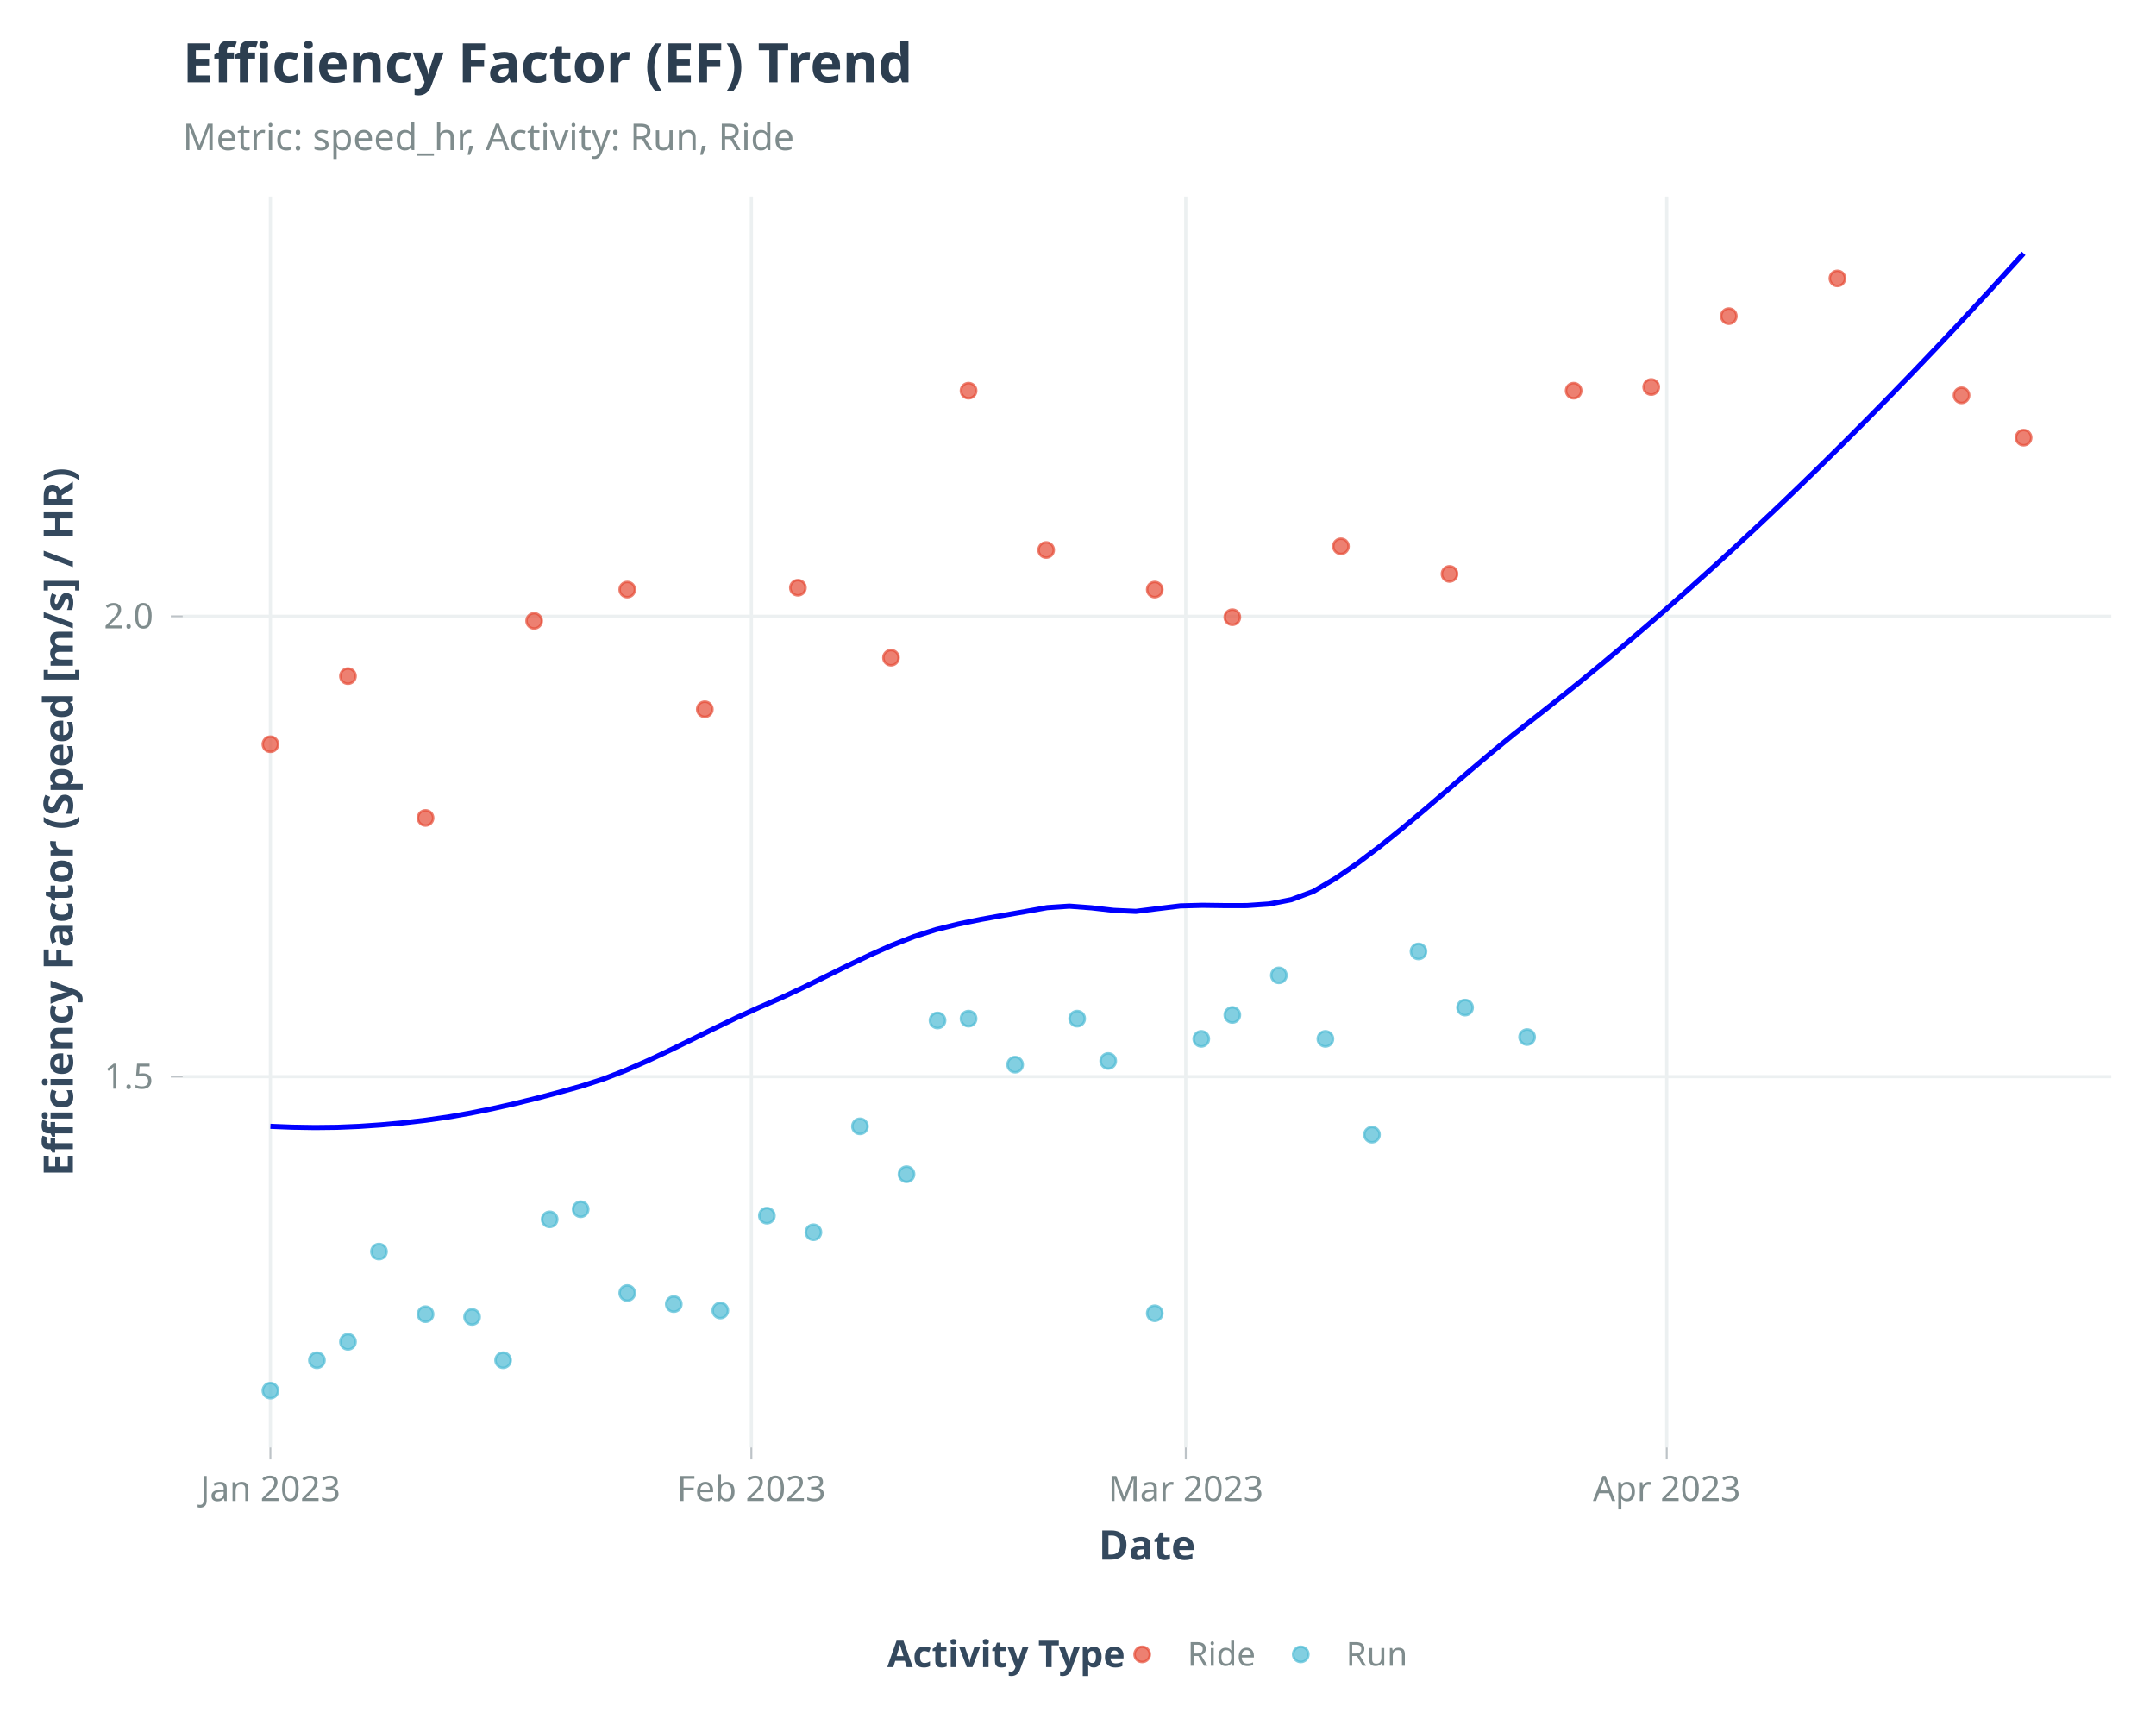
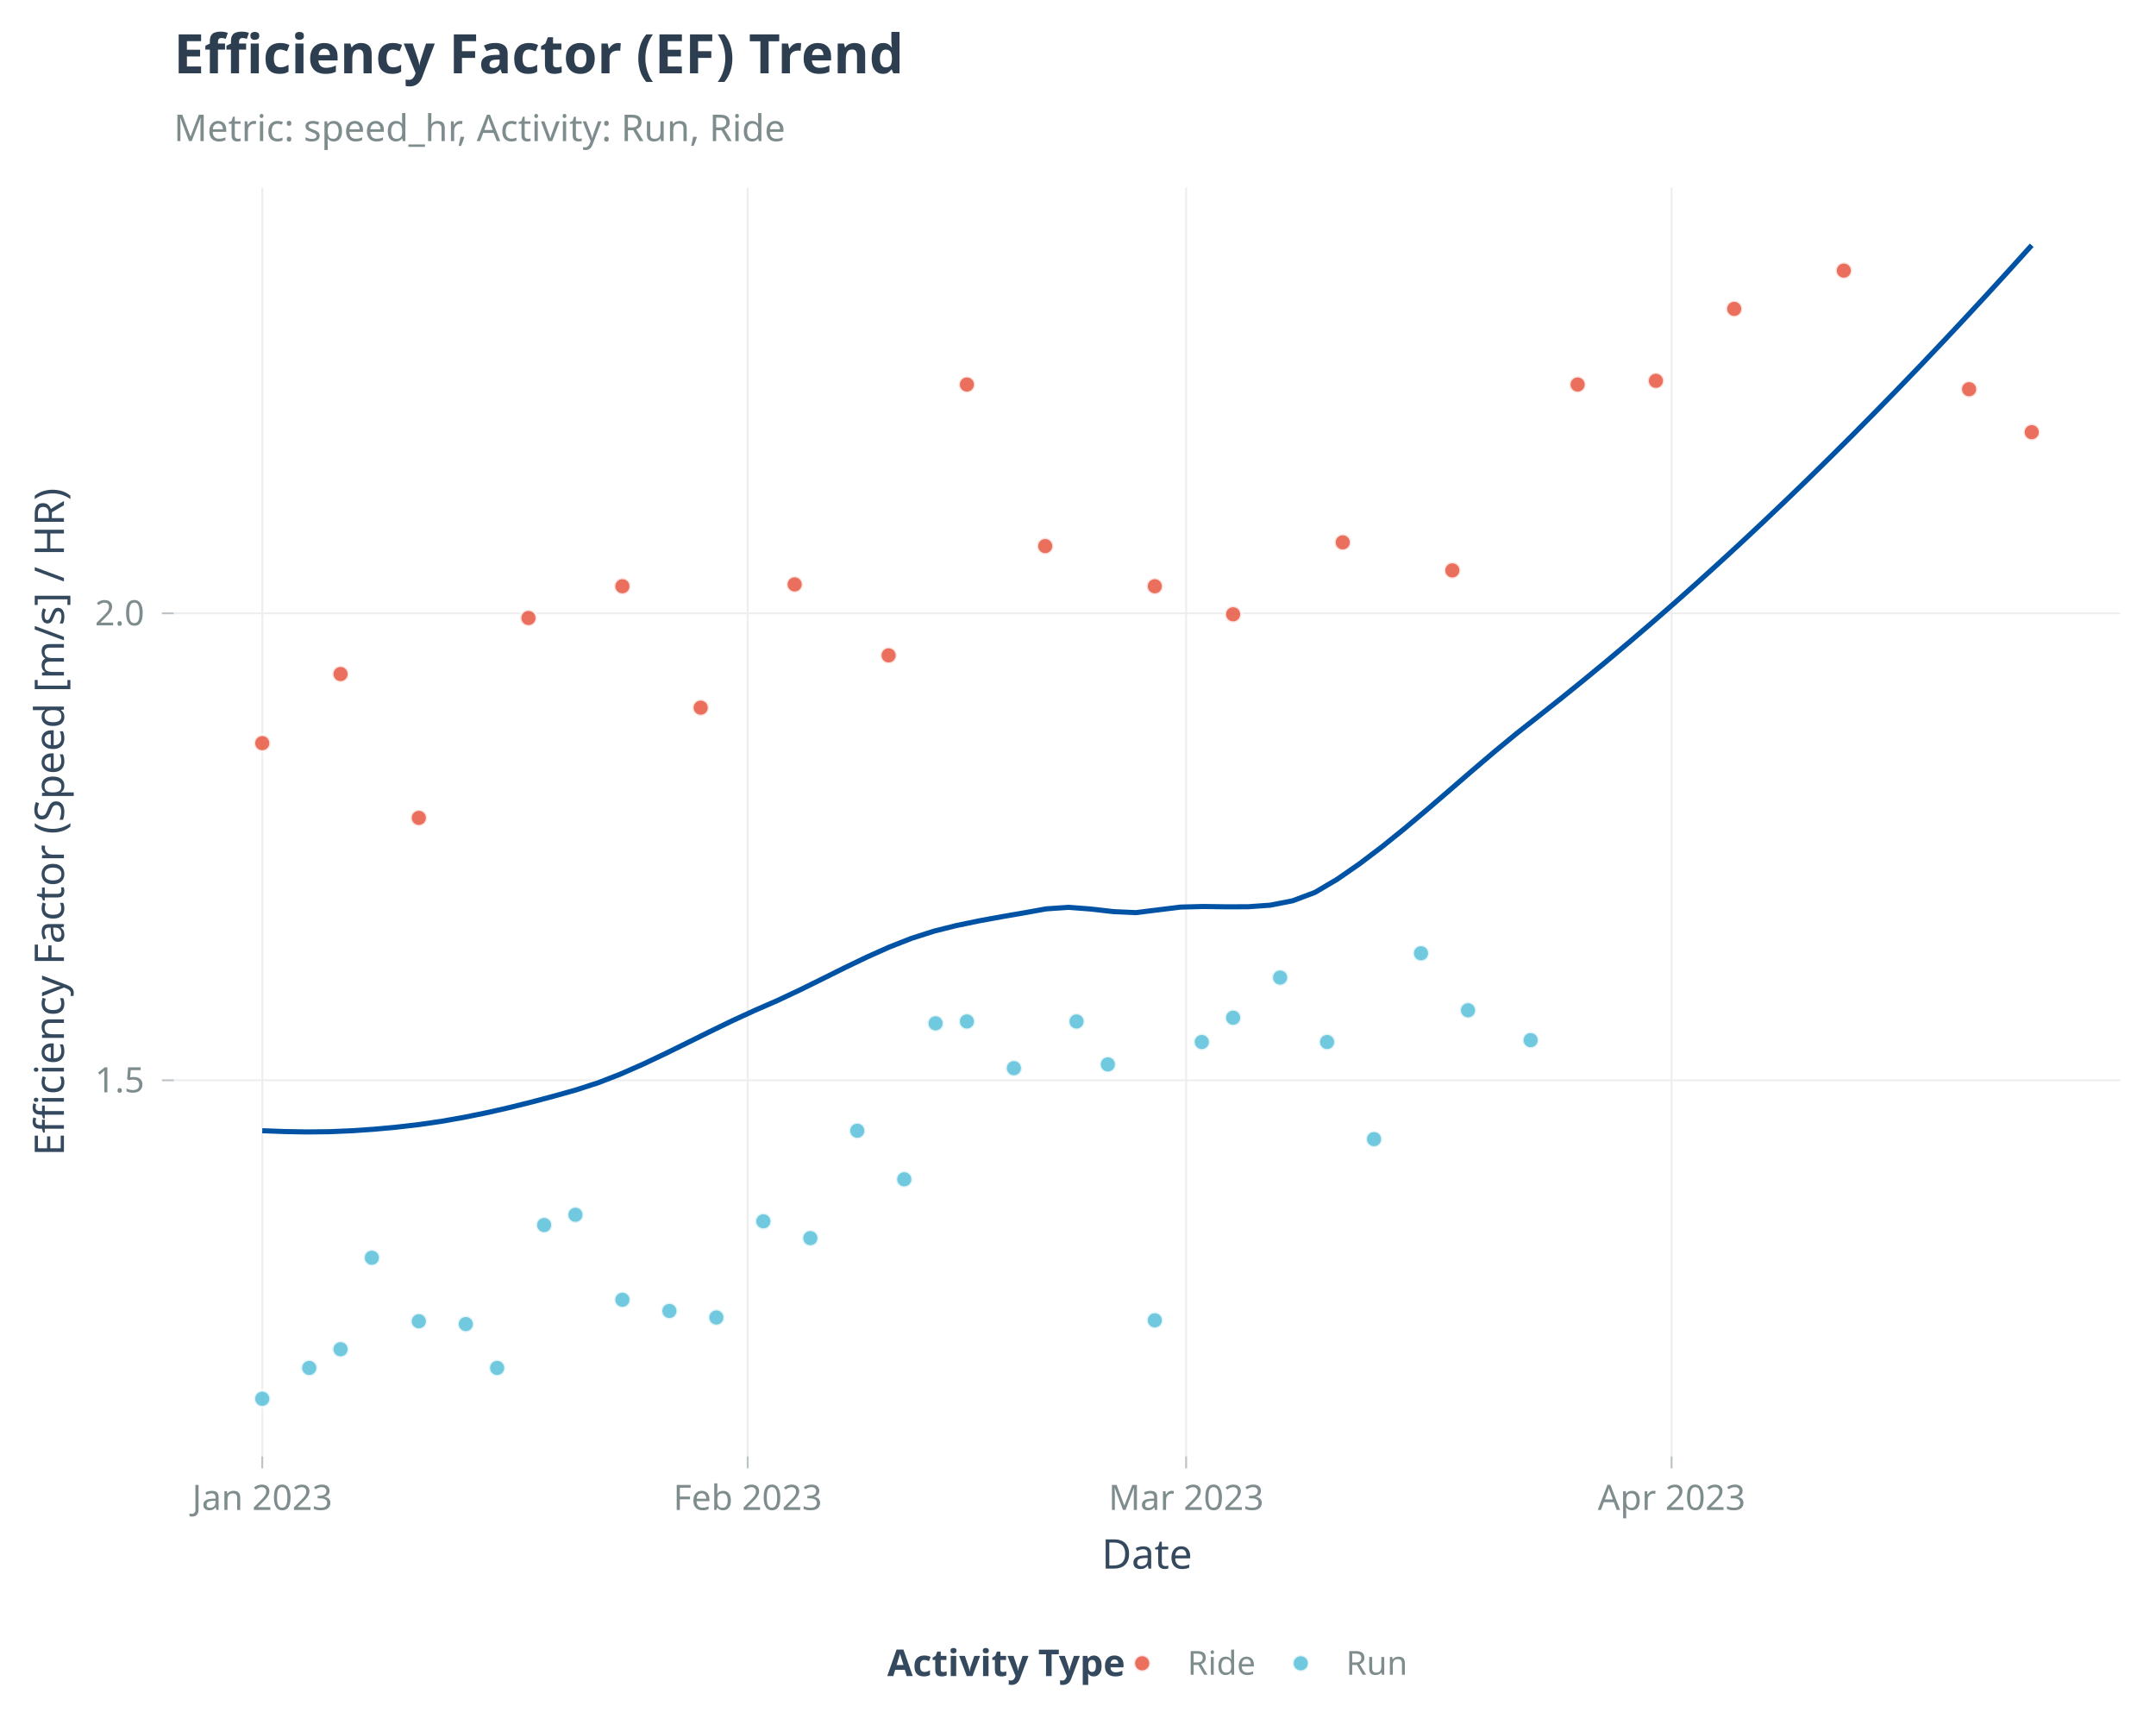
<svg xmlns="http://www.w3.org/2000/svg" class="svglite" data-engine-version="2.0" width="720.00pt" height="576.00pt" viewBox="0 0 720.00 576.00">
  <defs>
    <style type="text/css">
    .svglite line, .svglite polyline, .svglite polygon, .svglite path, .svglite rect, .svglite circle {
      fill: none;
      stroke: #000000;
      stroke-linecap: round;
      stroke-linejoin: round;
      stroke-miterlimit: 10.00;
    }
  </style>
  </defs>
  <rect width="100%" height="100%" style="stroke: none; fill: #FFFFFF;" />
  <defs>
    <clipPath id="cpMC4wMHw3MjAuMDB8MC4wMHw1NzYuMDA=">
      <rect x="0.00" y="0.00" width="720.00" height="576.00" />
    </clipPath>
  </defs>
  <g clip-path="url(#cpMC4wMHw3MjAuMDB8MC4wMHw1NzYuMDA=)">
    <rect x="0.00" y="0.00" width="720.00" height="576.00" style="stroke-width: 1.26; stroke: none; fill: #FFFFFF;" />
  </g>
  <defs>
-     <clipPath id="cpNjEuMDJ8NzA1LjA2fDY1LjYyfDQ4My4zMw==">
-       <rect x="61.02" y="65.62" width="644.04" height="417.71" />
+     <clipPath id="cpNTguMDN8NzA4LjA0fDYyLjYzfDQ4Ni4zMg==">
+       <rect x="58.03" y="62.63" width="650.01" height="423.69" />
    </clipPath>
  </defs>
-   <g clip-path="url(#cpNjEuMDJ8NzA1LjA2fDY1LjYyfDQ4My4zMw==)">
-     <rect x="61.02" y="65.62" width="644.04" height="417.71" style="stroke-width: 1.26; stroke: none; fill: #FFFFFF;" />
-     <polyline points="61.02,359.51 705.06,359.51 " style="stroke-width: 1.07; stroke: #ECF0F1; stroke-linecap: butt;" />
-     <polyline points="61.02,205.79 705.06,205.79 " style="stroke-width: 1.07; stroke: #ECF0F1; stroke-linecap: butt;" />
-     <polyline points="90.30,483.33 90.30,65.62 " style="stroke-width: 1.07; stroke: #ECF0F1; stroke-linecap: butt;" />
-     <polyline points="250.92,483.33 250.92,65.62 " style="stroke-width: 1.07; stroke: #ECF0F1; stroke-linecap: butt;" />
-     <polyline points="395.99,483.33 395.99,65.62 " style="stroke-width: 1.07; stroke: #ECF0F1; stroke-linecap: butt;" />
-     <polyline points="556.61,483.33 556.61,65.62 " style="stroke-width: 1.07; stroke: #ECF0F1; stroke-linecap: butt;" />
-     <circle cx="90.30" cy="464.35" r="2.55" style="stroke-width: 0.84; stroke: #4DBBD5; stroke-opacity: 0.70; fill: #4DBBD5; fill-opacity: 0.70;" />
-     <circle cx="90.30" cy="248.52" r="2.55" style="stroke-width: 0.84; stroke: #E64B35; stroke-opacity: 0.70; fill: #E64B35; fill-opacity: 0.70;" />
-     <circle cx="105.84" cy="454.20" r="2.55" style="stroke-width: 0.84; stroke: #4DBBD5; stroke-opacity: 0.70; fill: #4DBBD5; fill-opacity: 0.70;" />
-     <circle cx="116.20" cy="448.05" r="2.55" style="stroke-width: 0.84; stroke: #4DBBD5; stroke-opacity: 0.70; fill: #4DBBD5; fill-opacity: 0.70;" />
-     <circle cx="116.20" cy="225.77" r="2.55" style="stroke-width: 0.84; stroke: #E64B35; stroke-opacity: 0.70; fill: #E64B35; fill-opacity: 0.70;" />
-     <circle cx="126.56" cy="417.92" r="2.55" style="stroke-width: 0.84; stroke: #4DBBD5; stroke-opacity: 0.70; fill: #4DBBD5; fill-opacity: 0.70;" />
-     <circle cx="142.11" cy="438.83" r="2.55" style="stroke-width: 0.84; stroke: #4DBBD5; stroke-opacity: 0.70; fill: #4DBBD5; fill-opacity: 0.70;" />
-     <circle cx="142.11" cy="273.12" r="2.55" style="stroke-width: 0.84; stroke: #E64B35; stroke-opacity: 0.70; fill: #E64B35; fill-opacity: 0.70;" />
-     <circle cx="157.65" cy="439.75" r="2.55" style="stroke-width: 0.84; stroke: #4DBBD5; stroke-opacity: 0.70; fill: #4DBBD5; fill-opacity: 0.70;" />
-     <circle cx="168.01" cy="454.20" r="2.55" style="stroke-width: 0.84; stroke: #4DBBD5; stroke-opacity: 0.70; fill: #4DBBD5; fill-opacity: 0.70;" />
-     <circle cx="178.38" cy="207.32" r="2.55" style="stroke-width: 0.84; stroke: #E64B35; stroke-opacity: 0.70; fill: #E64B35; fill-opacity: 0.70;" />
-     <circle cx="183.56" cy="407.16" r="2.55" style="stroke-width: 0.84; stroke: #4DBBD5; stroke-opacity: 0.70; fill: #4DBBD5; fill-opacity: 0.70;" />
-     <circle cx="193.92" cy="403.78" r="2.55" style="stroke-width: 0.84; stroke: #4DBBD5; stroke-opacity: 0.70; fill: #4DBBD5; fill-opacity: 0.70;" />
-     <circle cx="209.47" cy="431.76" r="2.55" style="stroke-width: 0.84; stroke: #4DBBD5; stroke-opacity: 0.70; fill: #4DBBD5; fill-opacity: 0.70;" />
-     <circle cx="209.47" cy="196.87" r="2.55" style="stroke-width: 0.84; stroke: #E64B35; stroke-opacity: 0.70; fill: #E64B35; fill-opacity: 0.70;" />
-     <circle cx="225.01" cy="435.45" r="2.55" style="stroke-width: 0.84; stroke: #4DBBD5; stroke-opacity: 0.70; fill: #4DBBD5; fill-opacity: 0.70;" />
-     <circle cx="235.37" cy="236.84" r="2.55" style="stroke-width: 0.84; stroke: #E64B35; stroke-opacity: 0.70; fill: #E64B35; fill-opacity: 0.70;" />
-     <circle cx="240.55" cy="437.60" r="2.55" style="stroke-width: 0.84; stroke: #4DBBD5; stroke-opacity: 0.70; fill: #4DBBD5; fill-opacity: 0.70;" />
-     <circle cx="256.10" cy="405.93" r="2.55" style="stroke-width: 0.84; stroke: #4DBBD5; stroke-opacity: 0.70; fill: #4DBBD5; fill-opacity: 0.70;" />
-     <circle cx="266.46" cy="196.26" r="2.55" style="stroke-width: 0.84; stroke: #E64B35; stroke-opacity: 0.70; fill: #E64B35; fill-opacity: 0.70;" />
-     <circle cx="271.64" cy="411.47" r="2.55" style="stroke-width: 0.84; stroke: #4DBBD5; stroke-opacity: 0.70; fill: #4DBBD5; fill-opacity: 0.70;" />
-     <circle cx="287.18" cy="376.11" r="2.55" style="stroke-width: 0.84; stroke: #4DBBD5; stroke-opacity: 0.70; fill: #4DBBD5; fill-opacity: 0.70;" />
-     <circle cx="297.55" cy="219.62" r="2.55" style="stroke-width: 0.84; stroke: #E64B35; stroke-opacity: 0.70; fill: #E64B35; fill-opacity: 0.70;" />
-     <circle cx="302.73" cy="392.10" r="2.55" style="stroke-width: 0.84; stroke: #4DBBD5; stroke-opacity: 0.70; fill: #4DBBD5; fill-opacity: 0.70;" />
-     <circle cx="313.09" cy="340.75" r="2.55" style="stroke-width: 0.84; stroke: #4DBBD5; stroke-opacity: 0.70; fill: #4DBBD5; fill-opacity: 0.70;" />
-     <circle cx="323.45" cy="340.14" r="2.55" style="stroke-width: 0.84; stroke: #4DBBD5; stroke-opacity: 0.70; fill: #4DBBD5; fill-opacity: 0.70;" />
-     <circle cx="323.45" cy="130.46" r="2.55" style="stroke-width: 0.84; stroke: #E64B35; stroke-opacity: 0.70; fill: #E64B35; fill-opacity: 0.70;" />
-     <circle cx="339.00" cy="355.51" r="2.55" style="stroke-width: 0.84; stroke: #4DBBD5; stroke-opacity: 0.70; fill: #4DBBD5; fill-opacity: 0.70;" />
-     <circle cx="349.36" cy="183.65" r="2.55" style="stroke-width: 0.84; stroke: #E64B35; stroke-opacity: 0.70; fill: #E64B35; fill-opacity: 0.70;" />
-     <circle cx="359.72" cy="340.14" r="2.55" style="stroke-width: 0.84; stroke: #4DBBD5; stroke-opacity: 0.70; fill: #4DBBD5; fill-opacity: 0.70;" />
-     <circle cx="370.09" cy="354.28" r="2.55" style="stroke-width: 0.84; stroke: #4DBBD5; stroke-opacity: 0.70; fill: #4DBBD5; fill-opacity: 0.70;" />
-     <circle cx="385.63" cy="438.52" r="2.55" style="stroke-width: 0.84; stroke: #4DBBD5; stroke-opacity: 0.70; fill: #4DBBD5; fill-opacity: 0.70;" />
-     <circle cx="385.63" cy="196.87" r="2.55" style="stroke-width: 0.84; stroke: #E64B35; stroke-opacity: 0.70; fill: #E64B35; fill-opacity: 0.70;" />
-     <circle cx="401.17" cy="346.90" r="2.55" style="stroke-width: 0.84; stroke: #4DBBD5; stroke-opacity: 0.70; fill: #4DBBD5; fill-opacity: 0.70;" />
-     <circle cx="411.54" cy="338.91" r="2.55" style="stroke-width: 0.84; stroke: #4DBBD5; stroke-opacity: 0.70; fill: #4DBBD5; fill-opacity: 0.70;" />
-     <circle cx="411.54" cy="206.09" r="2.55" style="stroke-width: 0.84; stroke: #E64B35; stroke-opacity: 0.70; fill: #E64B35; fill-opacity: 0.70;" />
-     <circle cx="427.08" cy="325.69" r="2.55" style="stroke-width: 0.84; stroke: #4DBBD5; stroke-opacity: 0.70; fill: #4DBBD5; fill-opacity: 0.70;" />
-     <circle cx="442.62" cy="346.90" r="2.55" style="stroke-width: 0.84; stroke: #4DBBD5; stroke-opacity: 0.70; fill: #4DBBD5; fill-opacity: 0.70;" />
-     <circle cx="447.80" cy="182.42" r="2.55" style="stroke-width: 0.84; stroke: #E64B35; stroke-opacity: 0.70; fill: #E64B35; fill-opacity: 0.70;" />
-     <circle cx="458.17" cy="378.88" r="2.55" style="stroke-width: 0.84; stroke: #4DBBD5; stroke-opacity: 0.70; fill: #4DBBD5; fill-opacity: 0.70;" />
-     <circle cx="473.71" cy="317.70" r="2.55" style="stroke-width: 0.84; stroke: #4DBBD5; stroke-opacity: 0.70; fill: #4DBBD5; fill-opacity: 0.70;" />
-     <circle cx="484.07" cy="191.64" r="2.55" style="stroke-width: 0.84; stroke: #E64B35; stroke-opacity: 0.70; fill: #E64B35; fill-opacity: 0.70;" />
-     <circle cx="489.26" cy="336.45" r="2.55" style="stroke-width: 0.84; stroke: #4DBBD5; stroke-opacity: 0.70; fill: #4DBBD5; fill-opacity: 0.70;" />
-     <circle cx="509.98" cy="346.29" r="2.55" style="stroke-width: 0.84; stroke: #4DBBD5; stroke-opacity: 0.70; fill: #4DBBD5; fill-opacity: 0.70;" />
-     <circle cx="525.52" cy="130.46" r="2.55" style="stroke-width: 0.84; stroke: #E64B35; stroke-opacity: 0.70; fill: #E64B35; fill-opacity: 0.70;" />
-     <circle cx="551.43" cy="129.23" r="2.55" style="stroke-width: 0.84; stroke: #E64B35; stroke-opacity: 0.70; fill: #E64B35; fill-opacity: 0.70;" />
-     <circle cx="577.34" cy="105.56" r="2.55" style="stroke-width: 0.84; stroke: #E64B35; stroke-opacity: 0.70; fill: #E64B35; fill-opacity: 0.70;" />
-     <circle cx="613.61" cy="92.96" r="2.55" style="stroke-width: 0.84; stroke: #E64B35; stroke-opacity: 0.70; fill: #E64B35; fill-opacity: 0.70;" />
-     <circle cx="655.06" cy="132.00" r="2.55" style="stroke-width: 0.84; stroke: #E64B35; stroke-opacity: 0.70; fill: #E64B35; fill-opacity: 0.70;" />
-     <circle cx="675.78" cy="146.14" r="2.55" style="stroke-width: 0.84; stroke: #E64B35; stroke-opacity: 0.70; fill: #E64B35; fill-opacity: 0.70;" />
-     <polyline points="90.30,376.10 97.71,376.39 105.12,376.51 112.53,376.43 119.94,376.12 127.35,375.61 134.76,374.93 142.17,374.07 149.59,373.01 157.00,371.71 164.41,370.21 171.82,368.54 179.23,366.71 186.64,364.76 194.05,362.70 201.46,360.31 208.87,357.44 216.29,354.20 223.70,350.71 231.11,347.08 238.52,343.42 245.93,339.84 253.34,336.47 260.75,333.25 268.16,329.78 275.58,326.14 282.99,322.48 290.40,318.93 297.81,315.64 305.22,312.74 312.63,310.38 320.04,308.55 327.45,307.02 334.87,305.68 342.28,304.40 349.69,303.07 357.10,302.57 364.51,303.13 371.92,303.98 379.33,304.32 386.74,303.39 394.16,302.49 401.57,302.29 408.98,302.39 416.39,302.38 423.80,301.86 431.21,300.42 438.62,297.65 446.03,293.29 453.45,288.18 460.86,282.58 468.27,276.62 475.68,270.42 483.09,264.07 490.50,257.70 497.91,251.42 505.32,245.34 512.73,239.54 520.15,233.70 527.56,227.74 534.97,221.66 542.38,215.46 549.79,209.14 557.20,202.71 564.61,196.15 572.02,189.48 579.44,182.69 586.85,175.80 594.26,168.79 601.67,161.66 609.08,154.43 616.49,147.09 623.90,139.64 631.31,132.09 638.73,124.43 646.14,116.67 653.55,108.81 660.96,100.84 668.37,92.77 675.78,84.61 " style="stroke-width: 1.71; stroke: #0000FF; stroke-linecap: butt;" />
+   <g clip-path="url(#cpNTguMDN8NzA4LjA0fDYyLjYzfDQ4Ni4zMg==)">
+     <rect x="58.03" y="62.63" width="650.01" height="423.69" style="stroke-width: 1.26; stroke: none; fill: #FFFFFF;" />
+     <polyline points="58.03,360.72 708.04,360.72 " style="stroke-width: 0.64; stroke: #EEEEEE; stroke-linecap: butt;" />
+     <polyline points="58.03,204.80 708.04,204.80 " style="stroke-width: 0.64; stroke: #EEEEEE; stroke-linecap: butt;" />
+     <polyline points="87.58,486.32 87.58,62.63 " style="stroke-width: 0.64; stroke: #EEEEEE; stroke-linecap: butt;" />
+     <polyline points="249.69,486.32 249.69,62.63 " style="stroke-width: 0.64; stroke: #EEEEEE; stroke-linecap: butt;" />
+     <polyline points="396.11,486.32 396.11,62.63 " style="stroke-width: 0.64; stroke: #EEEEEE; stroke-linecap: butt;" />
+     <polyline points="558.22,486.32 558.22,62.63 " style="stroke-width: 0.64; stroke: #EEEEEE; stroke-linecap: butt;" />
+     <circle cx="87.58" cy="467.06" r="2.77" style="stroke-width: 0.85; stroke: #FFFFFF; stroke-opacity: 0.80; fill: #4DBBD5; fill-opacity: 0.80;" />
+     <circle cx="87.58" cy="248.15" r="2.77" style="stroke-width: 0.85; stroke: #FFFFFF; stroke-opacity: 0.80; fill: #E64B35; fill-opacity: 0.80;" />
+     <circle cx="103.27" cy="456.77" r="2.77" style="stroke-width: 0.85; stroke: #FFFFFF; stroke-opacity: 0.80; fill: #4DBBD5; fill-opacity: 0.80;" />
+     <circle cx="113.73" cy="450.53" r="2.77" style="stroke-width: 0.85; stroke: #FFFFFF; stroke-opacity: 0.80; fill: #4DBBD5; fill-opacity: 0.80;" />
+     <circle cx="113.73" cy="225.07" r="2.77" style="stroke-width: 0.85; stroke: #FFFFFF; stroke-opacity: 0.80; fill: #E64B35; fill-opacity: 0.80;" />
+     <circle cx="124.18" cy="419.97" r="2.77" style="stroke-width: 0.85; stroke: #FFFFFF; stroke-opacity: 0.80; fill: #4DBBD5; fill-opacity: 0.80;" />
+     <circle cx="139.87" cy="441.18" r="2.77" style="stroke-width: 0.85; stroke: #FFFFFF; stroke-opacity: 0.80; fill: #4DBBD5; fill-opacity: 0.80;" />
+     <circle cx="139.87" cy="273.10" r="2.77" style="stroke-width: 0.85; stroke: #FFFFFF; stroke-opacity: 0.80; fill: #E64B35; fill-opacity: 0.80;" />
+     <circle cx="155.56" cy="442.12" r="2.77" style="stroke-width: 0.85; stroke: #FFFFFF; stroke-opacity: 0.80; fill: #4DBBD5; fill-opacity: 0.80;" />
+     <circle cx="166.02" cy="456.77" r="2.77" style="stroke-width: 0.85; stroke: #FFFFFF; stroke-opacity: 0.80; fill: #4DBBD5; fill-opacity: 0.80;" />
+     <circle cx="176.48" cy="206.36" r="2.77" style="stroke-width: 0.85; stroke: #FFFFFF; stroke-opacity: 0.80; fill: #E64B35; fill-opacity: 0.80;" />
+     <circle cx="181.71" cy="409.06" r="2.77" style="stroke-width: 0.85; stroke: #FFFFFF; stroke-opacity: 0.80; fill: #4DBBD5; fill-opacity: 0.80;" />
+     <circle cx="192.17" cy="405.63" r="2.77" style="stroke-width: 0.85; stroke: #FFFFFF; stroke-opacity: 0.80; fill: #4DBBD5; fill-opacity: 0.80;" />
+     <circle cx="207.85" cy="434.01" r="2.77" style="stroke-width: 0.85; stroke: #FFFFFF; stroke-opacity: 0.80; fill: #4DBBD5; fill-opacity: 0.80;" />
+     <circle cx="207.85" cy="195.76" r="2.77" style="stroke-width: 0.85; stroke: #FFFFFF; stroke-opacity: 0.80; fill: #E64B35; fill-opacity: 0.80;" />
+     <circle cx="223.54" cy="437.75" r="2.77" style="stroke-width: 0.85; stroke: #FFFFFF; stroke-opacity: 0.80; fill: #4DBBD5; fill-opacity: 0.80;" />
+     <circle cx="234.00" cy="236.30" r="2.77" style="stroke-width: 0.85; stroke: #FFFFFF; stroke-opacity: 0.80; fill: #E64B35; fill-opacity: 0.80;" />
+     <circle cx="239.23" cy="439.93" r="2.77" style="stroke-width: 0.85; stroke: #FFFFFF; stroke-opacity: 0.80; fill: #4DBBD5; fill-opacity: 0.80;" />
+     <circle cx="254.92" cy="407.81" r="2.77" style="stroke-width: 0.85; stroke: #FFFFFF; stroke-opacity: 0.80; fill: #4DBBD5; fill-opacity: 0.80;" />
+     <circle cx="265.38" cy="195.14" r="2.77" style="stroke-width: 0.85; stroke: #FFFFFF; stroke-opacity: 0.80; fill: #E64B35; fill-opacity: 0.80;" />
+     <circle cx="270.61" cy="413.43" r="2.77" style="stroke-width: 0.85; stroke: #FFFFFF; stroke-opacity: 0.80; fill: #4DBBD5; fill-opacity: 0.80;" />
+     <circle cx="286.29" cy="377.56" r="2.77" style="stroke-width: 0.85; stroke: #FFFFFF; stroke-opacity: 0.80; fill: #4DBBD5; fill-opacity: 0.80;" />
+     <circle cx="296.75" cy="218.84" r="2.77" style="stroke-width: 0.85; stroke: #FFFFFF; stroke-opacity: 0.80; fill: #E64B35; fill-opacity: 0.80;" />
+     <circle cx="301.98" cy="393.78" r="2.77" style="stroke-width: 0.85; stroke: #FFFFFF; stroke-opacity: 0.80; fill: #4DBBD5; fill-opacity: 0.80;" />
+     <circle cx="312.44" cy="341.70" r="2.77" style="stroke-width: 0.85; stroke: #FFFFFF; stroke-opacity: 0.80; fill: #4DBBD5; fill-opacity: 0.80;" />
+     <circle cx="322.90" cy="341.08" r="2.77" style="stroke-width: 0.85; stroke: #FFFFFF; stroke-opacity: 0.80; fill: #4DBBD5; fill-opacity: 0.80;" />
+     <circle cx="322.90" cy="128.40" r="2.77" style="stroke-width: 0.85; stroke: #FFFFFF; stroke-opacity: 0.80; fill: #E64B35; fill-opacity: 0.80;" />
+     <circle cx="338.59" cy="356.67" r="2.77" style="stroke-width: 0.85; stroke: #FFFFFF; stroke-opacity: 0.80; fill: #4DBBD5; fill-opacity: 0.80;" />
+     <circle cx="349.05" cy="182.35" r="2.77" style="stroke-width: 0.85; stroke: #FFFFFF; stroke-opacity: 0.80; fill: #E64B35; fill-opacity: 0.80;" />
+     <circle cx="359.51" cy="341.08" r="2.77" style="stroke-width: 0.85; stroke: #FFFFFF; stroke-opacity: 0.80; fill: #4DBBD5; fill-opacity: 0.80;" />
+     <circle cx="369.97" cy="355.42" r="2.77" style="stroke-width: 0.85; stroke: #FFFFFF; stroke-opacity: 0.80; fill: #4DBBD5; fill-opacity: 0.80;" />
+     <circle cx="385.65" cy="440.87" r="2.77" style="stroke-width: 0.85; stroke: #FFFFFF; stroke-opacity: 0.80; fill: #4DBBD5; fill-opacity: 0.80;" />
+     <circle cx="385.65" cy="195.76" r="2.77" style="stroke-width: 0.85; stroke: #FFFFFF; stroke-opacity: 0.80; fill: #E64B35; fill-opacity: 0.80;" />
+     <circle cx="401.34" cy="347.94" r="2.77" style="stroke-width: 0.85; stroke: #FFFFFF; stroke-opacity: 0.80; fill: #4DBBD5; fill-opacity: 0.80;" />
+     <circle cx="411.80" cy="339.83" r="2.77" style="stroke-width: 0.85; stroke: #FFFFFF; stroke-opacity: 0.80; fill: #4DBBD5; fill-opacity: 0.80;" />
+     <circle cx="411.80" cy="205.12" r="2.77" style="stroke-width: 0.85; stroke: #FFFFFF; stroke-opacity: 0.80; fill: #E64B35; fill-opacity: 0.80;" />
+     <circle cx="427.49" cy="326.42" r="2.77" style="stroke-width: 0.85; stroke: #FFFFFF; stroke-opacity: 0.80; fill: #4DBBD5; fill-opacity: 0.80;" />
+     <circle cx="443.18" cy="347.94" r="2.77" style="stroke-width: 0.85; stroke: #FFFFFF; stroke-opacity: 0.80; fill: #4DBBD5; fill-opacity: 0.80;" />
+     <circle cx="448.41" cy="181.10" r="2.77" style="stroke-width: 0.85; stroke: #FFFFFF; stroke-opacity: 0.80; fill: #E64B35; fill-opacity: 0.80;" />
+     <circle cx="458.86" cy="380.37" r="2.77" style="stroke-width: 0.85; stroke: #FFFFFF; stroke-opacity: 0.80; fill: #4DBBD5; fill-opacity: 0.80;" />
+     <circle cx="474.55" cy="318.31" r="2.77" style="stroke-width: 0.85; stroke: #FFFFFF; stroke-opacity: 0.80; fill: #4DBBD5; fill-opacity: 0.80;" />
+     <circle cx="485.01" cy="190.46" r="2.77" style="stroke-width: 0.85; stroke: #FFFFFF; stroke-opacity: 0.80; fill: #E64B35; fill-opacity: 0.80;" />
+     <circle cx="490.24" cy="337.34" r="2.77" style="stroke-width: 0.85; stroke: #FFFFFF; stroke-opacity: 0.80; fill: #4DBBD5; fill-opacity: 0.80;" />
+     <circle cx="511.16" cy="347.32" r="2.77" style="stroke-width: 0.85; stroke: #FFFFFF; stroke-opacity: 0.80; fill: #4DBBD5; fill-opacity: 0.80;" />
+     <circle cx="526.85" cy="128.40" r="2.77" style="stroke-width: 0.85; stroke: #FFFFFF; stroke-opacity: 0.80; fill: #E64B35; fill-opacity: 0.80;" />
+     <circle cx="552.99" cy="127.16" r="2.77" style="stroke-width: 0.85; stroke: #FFFFFF; stroke-opacity: 0.80; fill: #E64B35; fill-opacity: 0.80;" />
+     <circle cx="579.14" cy="103.14" r="2.77" style="stroke-width: 0.85; stroke: #FFFFFF; stroke-opacity: 0.80; fill: #E64B35; fill-opacity: 0.80;" />
+     <circle cx="615.75" cy="90.36" r="2.77" style="stroke-width: 0.85; stroke: #FFFFFF; stroke-opacity: 0.80; fill: #E64B35; fill-opacity: 0.80;" />
+     <circle cx="657.58" cy="129.96" r="2.77" style="stroke-width: 0.85; stroke: #FFFFFF; stroke-opacity: 0.80; fill: #E64B35; fill-opacity: 0.80;" />
+     <circle cx="678.50" cy="144.31" r="2.77" style="stroke-width: 0.85; stroke: #FFFFFF; stroke-opacity: 0.80; fill: #E64B35; fill-opacity: 0.80;" />
+     <polyline points="87.58,377.56 95.06,377.84 102.54,377.97 110.02,377.89 117.50,377.57 124.98,377.06 132.46,376.37 139.94,375.50 147.42,374.42 154.90,373.10 162.38,371.58 169.86,369.89 177.34,368.03 184.82,366.05 192.30,363.96 199.78,361.54 207.26,358.63 214.74,355.34 222.22,351.80 229.70,348.12 237.18,344.41 244.66,340.78 252.14,337.35 259.62,334.09 267.10,330.57 274.58,326.88 282.06,323.16 289.54,319.56 297.02,316.22 304.50,313.29 311.98,310.90 319.46,309.04 326.94,307.49 334.42,306.12 341.90,304.83 349.38,303.48 356.86,302.97 364.34,303.54 371.82,304.40 379.30,304.74 386.78,303.81 394.26,302.89 401.74,302.69 409.22,302.79 416.70,302.78 424.18,302.25 431.66,300.79 439.14,297.98 446.62,293.56 454.10,288.37 461.58,282.70 469.06,276.66 476.54,270.36 484.02,263.93 491.50,257.46 498.98,251.09 506.46,244.92 513.94,239.04 521.42,233.12 528.90,227.07 536.38,220.91 543.86,214.62 551.34,208.21 558.82,201.68 566.30,195.03 573.78,188.26 581.26,181.38 588.74,174.38 596.22,167.27 603.70,160.05 611.18,152.71 618.66,145.27 626.14,137.71 633.62,130.05 641.10,122.29 648.58,114.41 656.06,106.44 663.54,98.36 671.02,90.17 678.50,81.89 " style="stroke-width: 1.71; stroke: #0053A4; stroke-linecap: butt;" />
  </g>
  <g clip-path="url(#cpMC4wMHw3MjAuMDB8MC4wMHw1NzYuMDA=)">
-     <text x="51.21" y="363.53" text-anchor="end" style="font-size: 11.70px; fill: #7F8C8D; font-family: sans;" textLength="16.27px" lengthAdjust="spacingAndGlyphs">1.5</text>
-     <text x="51.21" y="209.81" text-anchor="end" style="font-size: 11.70px; fill: #7F8C8D; font-family: sans;" textLength="16.27px" lengthAdjust="spacingAndGlyphs">2.0</text>
-     <polyline points="57.04,359.51 61.02,359.51 " style="stroke-width: 0.64; stroke: #BDC3C7; stroke-linecap: butt;" />
-     <polyline points="57.04,205.79 61.02,205.79 " style="stroke-width: 0.64; stroke: #BDC3C7; stroke-linecap: butt;" />
-     <polyline points="90.30,487.32 90.30,483.33 " style="stroke-width: 0.64; stroke: #BDC3C7; stroke-linecap: butt;" />
-     <polyline points="250.92,487.32 250.92,483.33 " style="stroke-width: 0.64; stroke: #BDC3C7; stroke-linecap: butt;" />
-     <polyline points="395.99,487.32 395.99,483.33 " style="stroke-width: 0.64; stroke: #BDC3C7; stroke-linecap: butt;" />
-     <polyline points="556.61,487.32 556.61,483.33 " style="stroke-width: 0.64; stroke: #BDC3C7; stroke-linecap: butt;" />
-     <text x="90.30" y="501.20" text-anchor="middle" style="font-size: 11.70px; fill: #7F8C8D; font-family: sans;" textLength="48.15px" lengthAdjust="spacingAndGlyphs">Jan 2023</text>
-     <text x="250.92" y="501.20" text-anchor="middle" style="font-size: 11.70px; fill: #7F8C8D; font-family: sans;" textLength="49.44px" lengthAdjust="spacingAndGlyphs">Feb 2023</text>
-     <text x="395.99" y="501.20" text-anchor="middle" style="font-size: 11.70px; fill: #7F8C8D; font-family: sans;" textLength="49.43px" lengthAdjust="spacingAndGlyphs">Mar 2023</text>
-     <text x="556.61" y="501.20" text-anchor="middle" style="font-size: 11.70px; fill: #7F8C8D; font-family: sans;" textLength="47.49px" lengthAdjust="spacingAndGlyphs">Apr 2023</text>
-     <text x="383.04" y="520.79" text-anchor="middle" style="font-size: 13.65px; font-weight: bold; fill: #34495E; font-family: sans;" textLength="28.84px" lengthAdjust="spacingAndGlyphs">Date</text>
-     <text transform="translate(24.34,274.48) rotate(-90)" text-anchor="middle" style="font-size: 13.65px; font-weight: bold; fill: #34495E; font-family: sans;" textLength="217.74px" lengthAdjust="spacingAndGlyphs">Efficiency Factor (Speed [m/s] / HR)</text>
-     <text x="296.30" y="556.67" style="font-size: 12.35px; font-weight: bold; fill: #34495E; font-family: sans;" textLength="70.02px" lengthAdjust="spacingAndGlyphs">Activity Type</text>
-     <circle cx="381.43" cy="552.42" r="2.55" style="stroke-width: 0.84; stroke: #E64B35; stroke-opacity: 0.70; fill: #E64B35; fill-opacity: 0.70;" />
-     <circle cx="434.39" cy="552.42" r="2.55" style="stroke-width: 0.84; stroke: #4DBBD5; stroke-opacity: 0.70; fill: #4DBBD5; fill-opacity: 0.70;" />
-     <text x="396.55" y="556.22" style="font-size: 11.05px; fill: #7F8C8D; font-family: sans;" textLength="22.73px" lengthAdjust="spacingAndGlyphs">Ride</text>
-     <text x="449.51" y="556.22" style="font-size: 11.05px; fill: #7F8C8D; font-family: sans;" textLength="20.27px" lengthAdjust="spacingAndGlyphs">Run</text>
-     <text x="61.02" y="50.11" style="font-size: 12.35px; fill: #7F8C8D; font-family: sans;" textLength="199.77px" lengthAdjust="spacingAndGlyphs">Metric: speed_hr, Activity: Run, Ride</text>
-     <text x="61.02" y="27.47" style="font-size: 18.20px; font-weight: bold; fill: #2C3E50; font-family: sans;" textLength="227.58px" lengthAdjust="spacingAndGlyphs">Efficiency Factor (EF) Trend</text>
+     <text x="48.22" y="364.75" text-anchor="end" style="font-size: 11.70px; fill: #7F8C8D; font-family: sans;" textLength="16.27px" lengthAdjust="spacingAndGlyphs">1.5</text>
+     <text x="48.22" y="208.83" text-anchor="end" style="font-size: 11.70px; fill: #7F8C8D; font-family: sans;" textLength="16.27px" lengthAdjust="spacingAndGlyphs">2.0</text>
+     <polyline points="54.05,360.72 58.03,360.72 " style="stroke-width: 0.64; stroke: #BDC3C7; stroke-linecap: butt;" />
+     <polyline points="54.05,204.80 58.03,204.80 " style="stroke-width: 0.64; stroke: #BDC3C7; stroke-linecap: butt;" />
+     <polyline points="87.58,490.31 87.58,486.32 " style="stroke-width: 0.64; stroke: #BDC3C7; stroke-linecap: butt;" />
+     <polyline points="249.69,490.31 249.69,486.32 " style="stroke-width: 0.64; stroke: #BDC3C7; stroke-linecap: butt;" />
+     <polyline points="396.11,490.31 396.11,486.32 " style="stroke-width: 0.64; stroke: #BDC3C7; stroke-linecap: butt;" />
+     <polyline points="558.22,490.31 558.22,486.32 " style="stroke-width: 0.64; stroke: #BDC3C7; stroke-linecap: butt;" />
+     <text x="87.58" y="504.19" text-anchor="middle" style="font-size: 11.70px; fill: #7F8C8D; font-family: sans;" textLength="48.15px" lengthAdjust="spacingAndGlyphs">Jan 2023</text>
+     <text x="249.69" y="504.19" text-anchor="middle" style="font-size: 11.70px; fill: #7F8C8D; font-family: sans;" textLength="49.44px" lengthAdjust="spacingAndGlyphs">Feb 2023</text>
+     <text x="396.11" y="504.19" text-anchor="middle" style="font-size: 11.70px; fill: #7F8C8D; font-family: sans;" textLength="49.43px" lengthAdjust="spacingAndGlyphs">Mar 2023</text>
+     <text x="558.22" y="504.19" text-anchor="middle" style="font-size: 11.70px; fill: #7F8C8D; font-family: sans;" textLength="47.49px" lengthAdjust="spacingAndGlyphs">Apr 2023</text>
+     <text x="383.04" y="523.78" text-anchor="middle" style="font-size: 13.65px; fill: #34495E; font-family: sans;" textLength="28.84px" lengthAdjust="spacingAndGlyphs">Date</text>
+     <text transform="translate(21.35,274.48) rotate(-90)" text-anchor="middle" style="font-size: 13.65px; fill: #34495E; font-family: sans;" textLength="217.74px" lengthAdjust="spacingAndGlyphs">Efficiency Factor (Speed [m/s] / HR)</text>
+     <text x="296.30" y="559.65" style="font-size: 12.35px; font-weight: bold; fill: #34495E; font-family: sans;" textLength="70.02px" lengthAdjust="spacingAndGlyphs">Activity Type</text>
+     <circle cx="381.43" cy="555.40" r="2.77" style="stroke-width: 0.85; stroke: #FFFFFF; stroke-opacity: 0.80; fill: #E64B35; fill-opacity: 0.80;" />
+     <circle cx="434.39" cy="555.40" r="2.77" style="stroke-width: 0.85; stroke: #FFFFFF; stroke-opacity: 0.80; fill: #4DBBD5; fill-opacity: 0.80;" />
+     <text x="396.55" y="559.21" style="font-size: 11.05px; fill: #7F8C8D; font-family: sans;" textLength="22.73px" lengthAdjust="spacingAndGlyphs">Ride</text>
+     <text x="449.51" y="559.21" style="font-size: 11.05px; fill: #7F8C8D; font-family: sans;" textLength="20.27px" lengthAdjust="spacingAndGlyphs">Run</text>
+     <text x="58.03" y="47.12" style="font-size: 12.35px; fill: #7F8C8D; font-family: sans;" textLength="199.77px" lengthAdjust="spacingAndGlyphs">Metric: speed_hr, Activity: Run, Ride</text>
+     <text x="58.03" y="24.48" style="font-size: 18.20px; font-weight: bold; fill: #2C3E50; font-family: sans;" textLength="227.58px" lengthAdjust="spacingAndGlyphs">Efficiency Factor (EF) Trend</text>
  </g>
</svg>
